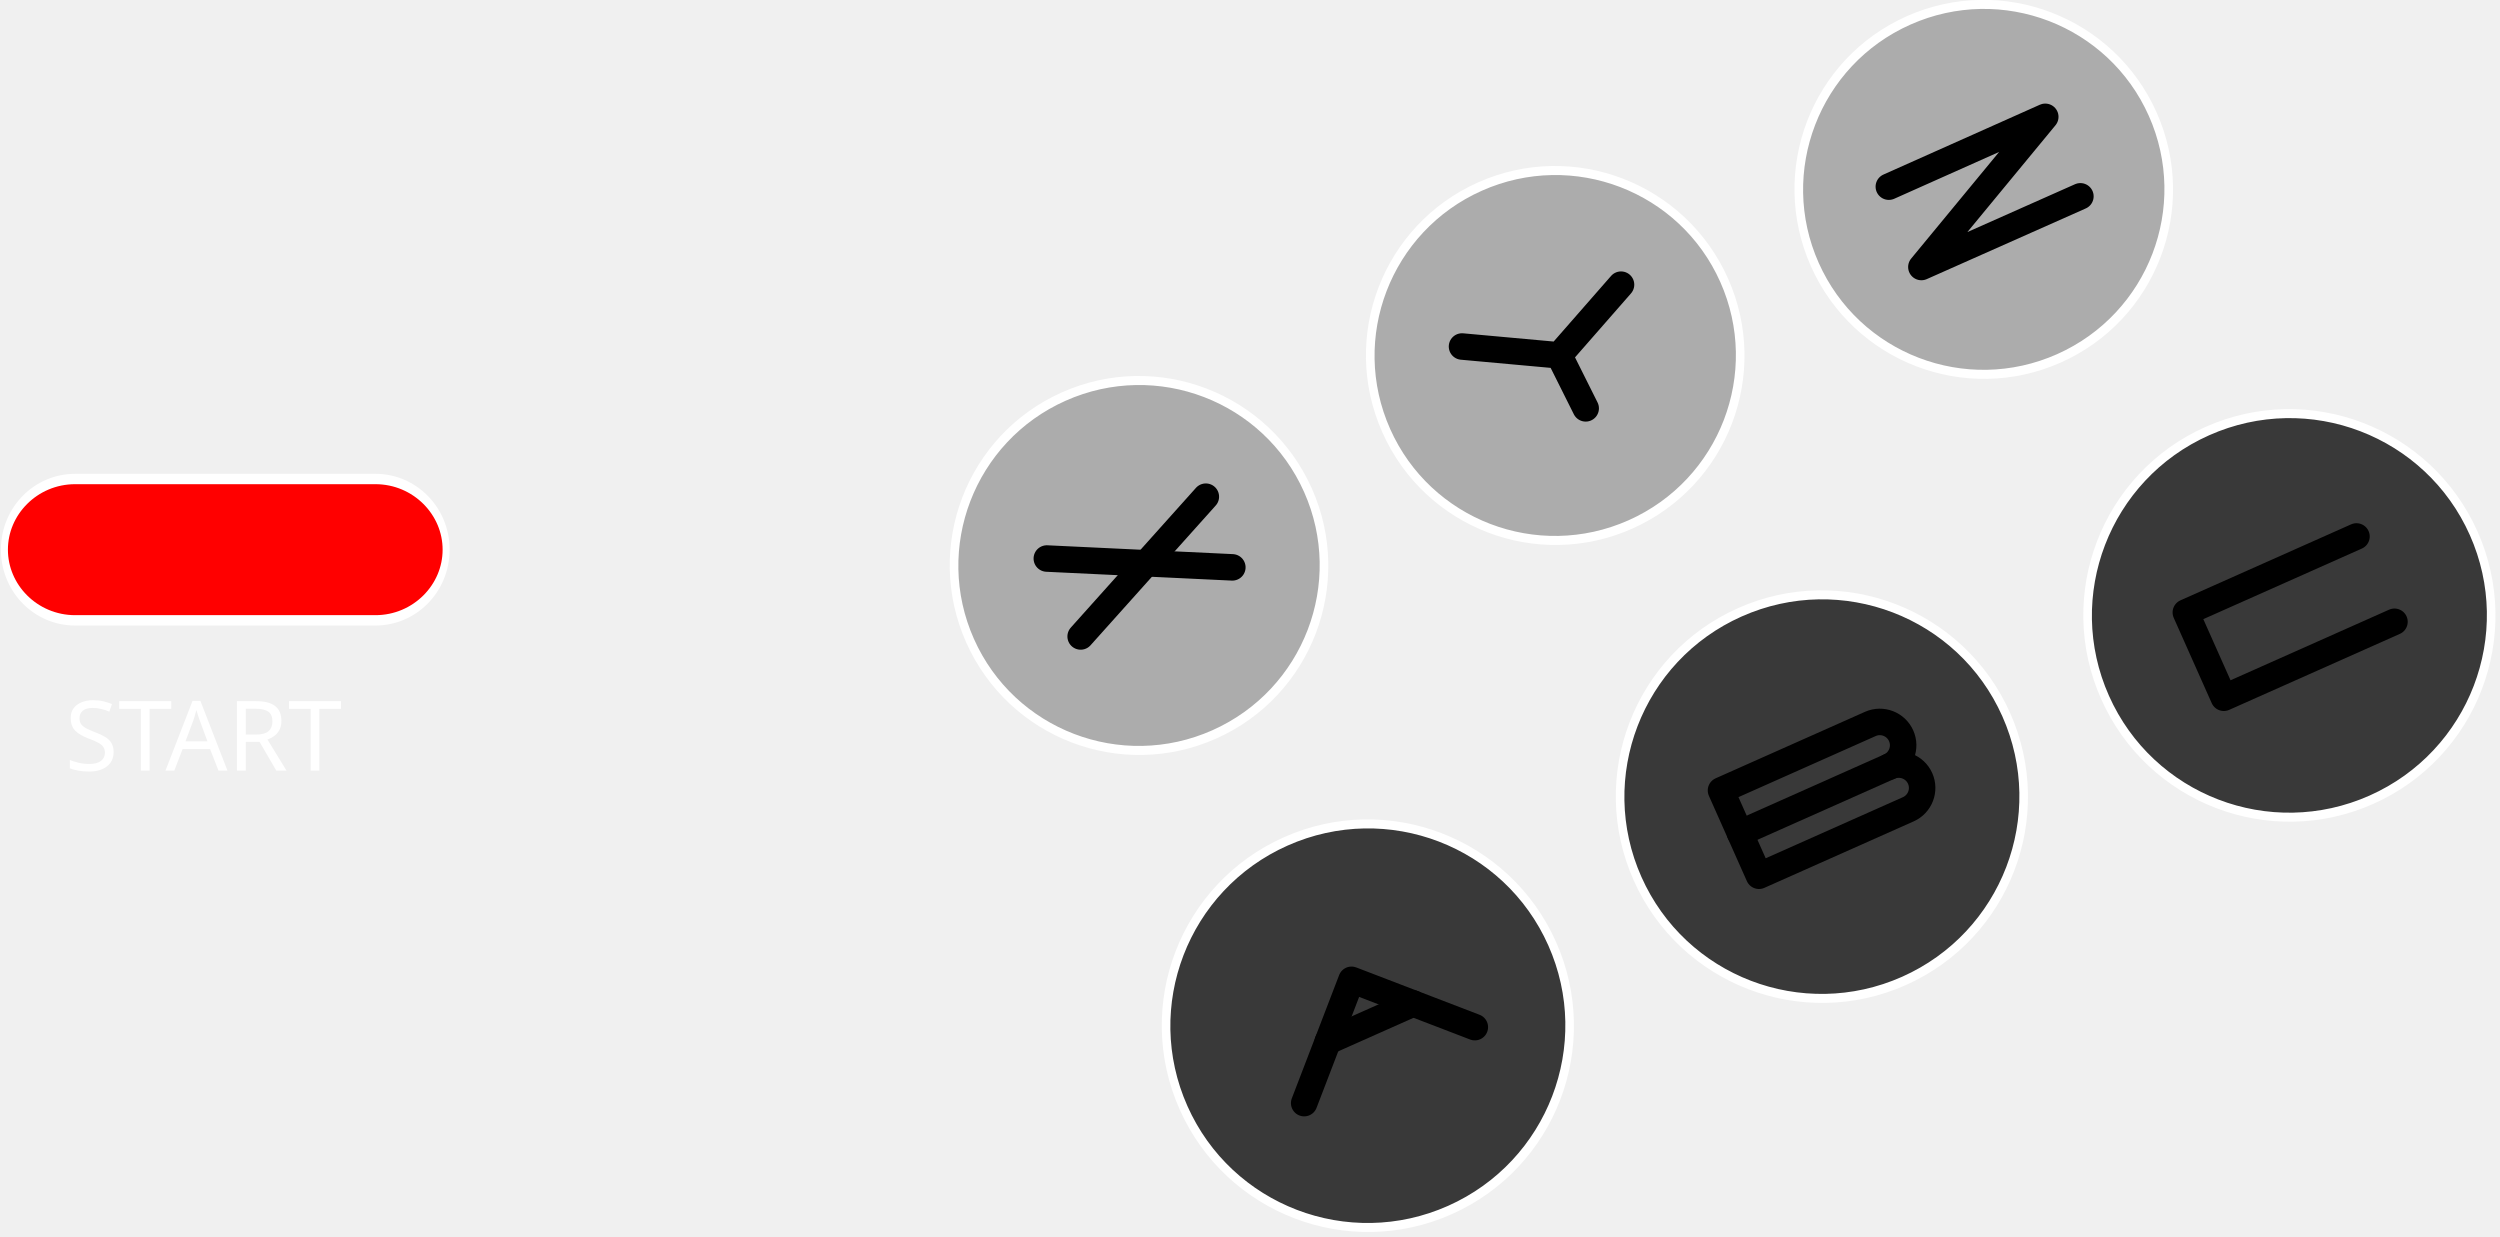
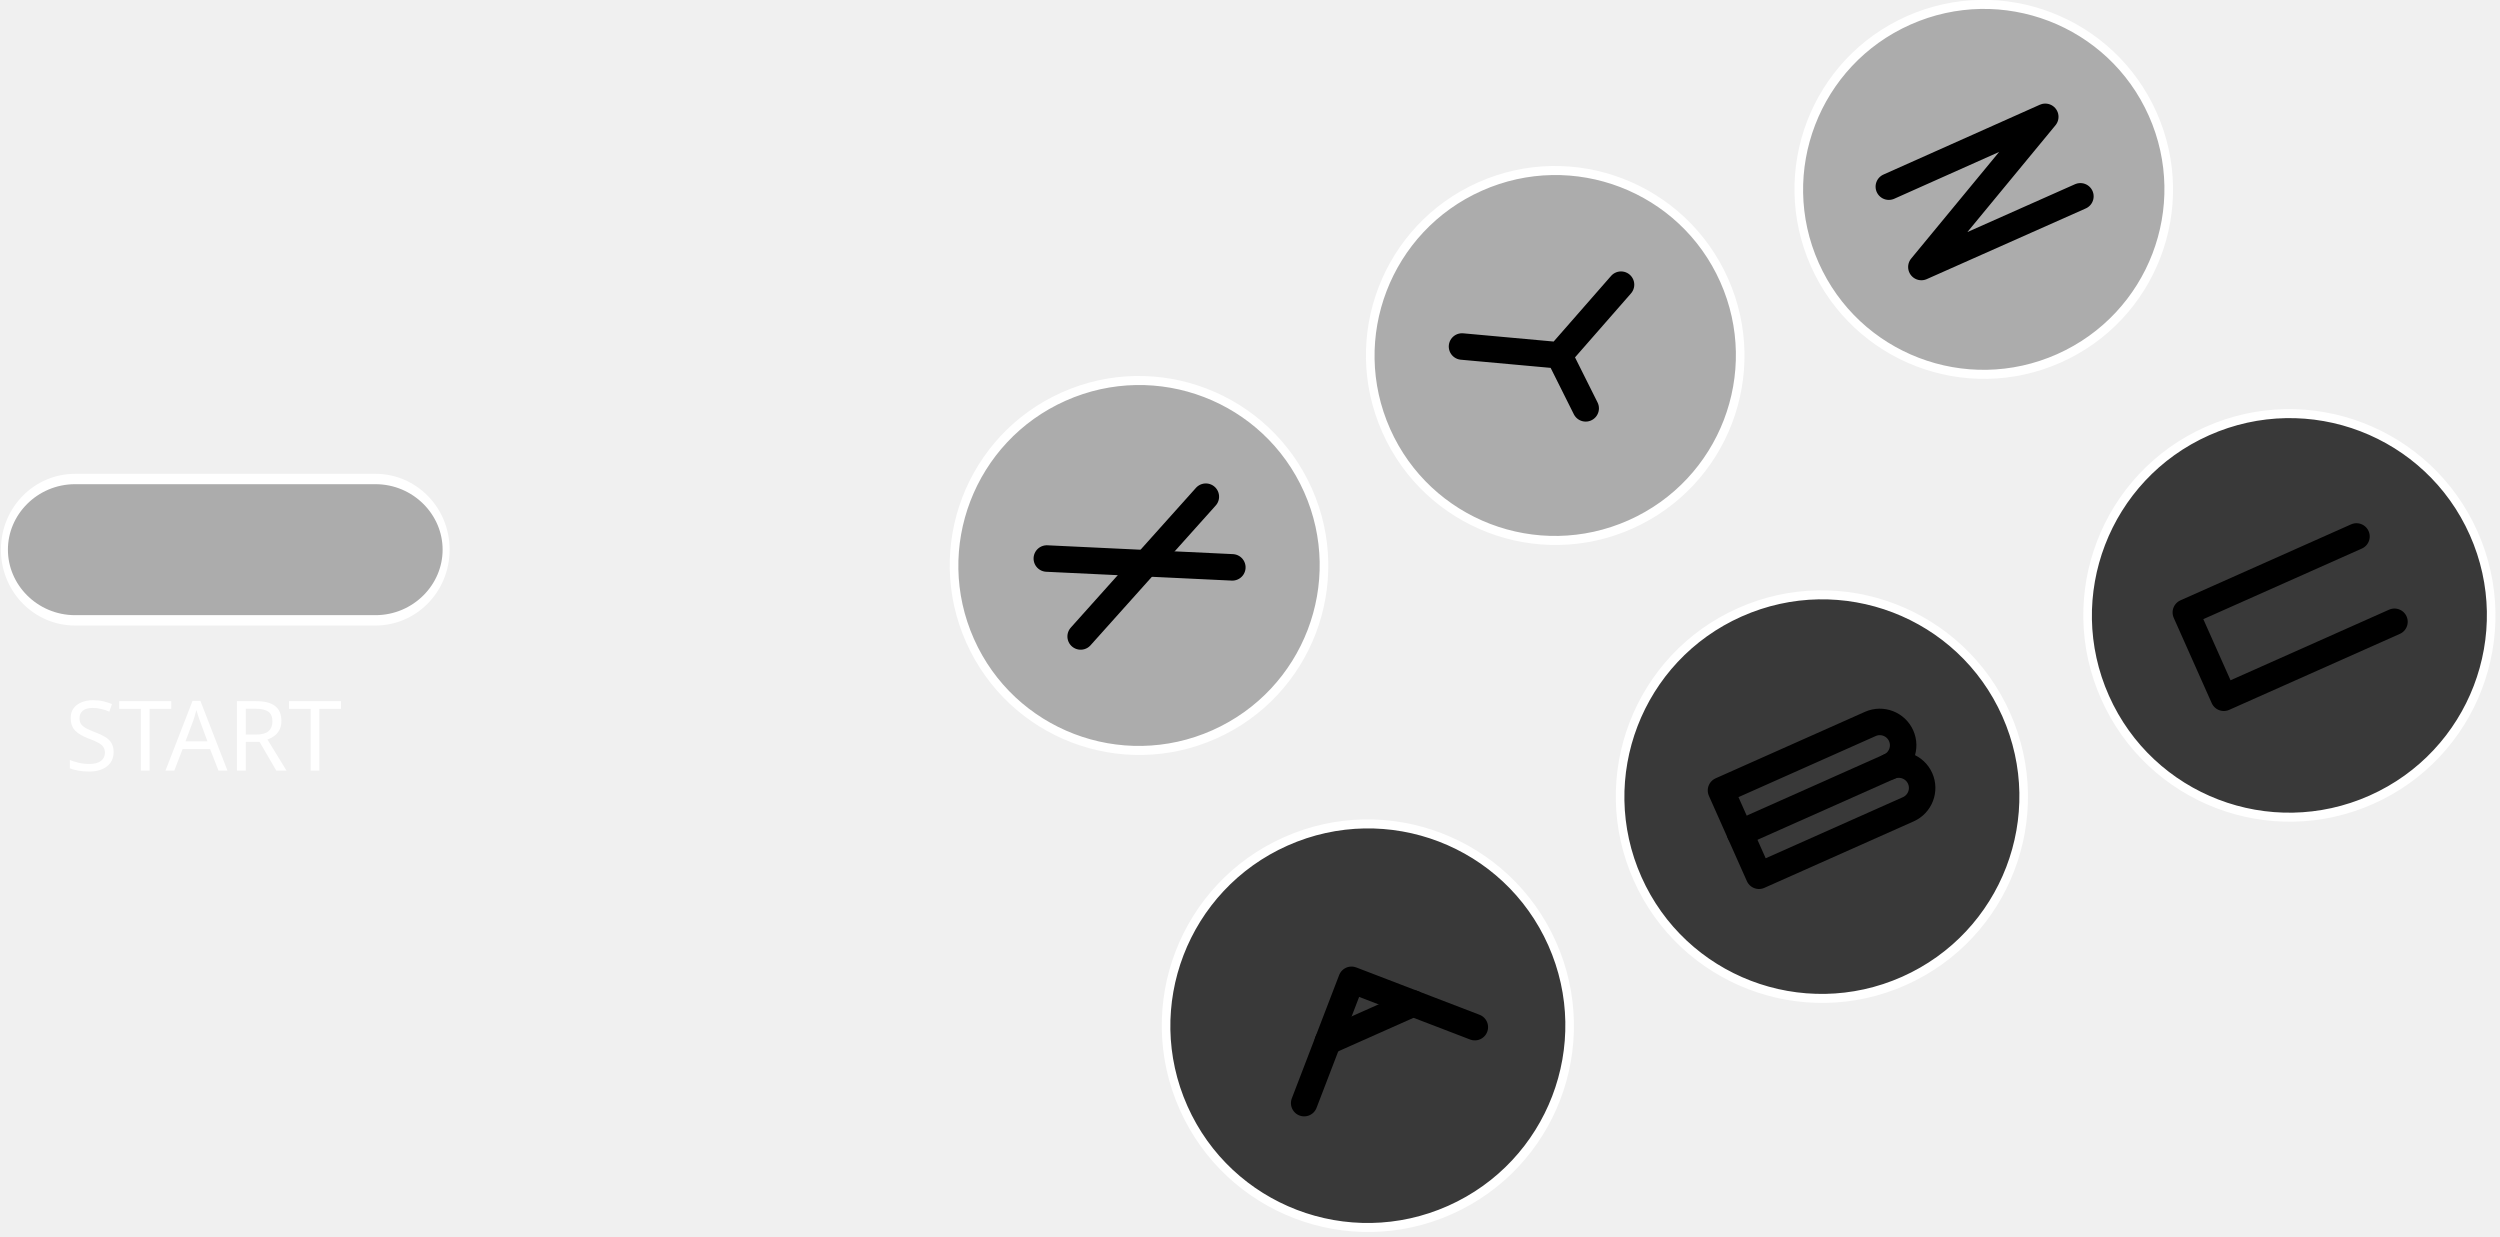
<svg xmlns="http://www.w3.org/2000/svg" width="100%" height="100%" viewBox="0 0 283 140" version="1.1" xml:space="preserve" style="fill-rule:evenodd;clip-rule:evenodd;stroke-linecap:round;stroke-linejoin:round;stroke-miterlimit:1.5;">
  <g transform="matrix(0.900901,0,0,1.33333,-348.599,-520.442)">
-     <path d="M443,437C443,433.689 439.021,431 434.12,431L396.38,431C391.479,431 387.5,433.689 387.5,437C387.5,440.311 391.479,443 396.38,443L434.12,443C439.021,443 443,440.311 443,437Z" style="fill:rgb(255,0,0);stroke:white;stroke-width:0.88px;" />
+     <path d="M443,437C443,433.689 439.021,431 434.12,431L396.38,431C391.479,431 387.5,433.689 387.5,437C387.5,440.311 391.479,443 396.38,443L434.12,443C439.021,443 443,440.311 443,437Z" style="fill:rgb(172,172,172);stroke:white;stroke-width:0.88px;" />
  </g>
  <g transform="matrix(0.834543,-0.371562,0.399529,0.897358,-352.695,-237.744)">
    <ellipse cx="350" cy="539.25" rx="25" ry="23.25" style="fill:rgb(57,57,57);stroke:white;stroke-width:1.05px;" />
  </g>
  <g transform="matrix(0.834543,-0.371562,0.399529,0.897358,-301.298,-263.676)">
    <ellipse cx="350" cy="539.25" rx="25" ry="23.25" style="fill:rgb(57,57,57);stroke:white;stroke-width:1.05px;" />
  </g>
  <g transform="matrix(0.834543,-0.371562,0.399529,0.897358,-248.377,-284.19)">
    <ellipse cx="350" cy="539.25" rx="25" ry="23.25" style="fill:rgb(57,57,57);stroke:white;stroke-width:1.05px;" />
  </g>
  <g transform="matrix(0.386362,-0.17202,0.17202,0.386362,-44.0297,71.3223)">
    <path d="M362.5,300L387.5,275L412.5,300" style="fill:none;stroke:black;stroke-width:7.09px;" />
  </g>
  <g transform="matrix(0.386362,-0.17202,0.17202,0.386362,1.00292,31.0955)">
    <path d="M362.5,337.5L362.5,312.5L406.25,312.5L406.29,312.5C409.721,312.522 412.5,315.314 412.5,318.75C412.5,322.199 409.699,325 406.25,325C409.699,325 412.5,327.801 412.5,331.25C412.5,334.699 409.699,337.5 406.25,337.5L362.5,337.5Z" style="fill:none;stroke:black;stroke-width:7.09px;" />
  </g>
  <g transform="matrix(0.386362,-0.17202,0.17202,0.386362,1.00292,31.0955)">
    <path d="M406.5,325L362.5,325" style="fill:none;stroke:black;stroke-width:7.09px;" />
  </g>
  <g transform="matrix(0.386362,-0.17202,0.17202,0.386362,-44.0297,71.3223)">
    <path d="M375,287.5L400,287.5" style="fill:none;stroke:black;stroke-width:7.09px;" />
  </g>
  <g transform="matrix(0.386362,-0.17202,0.17202,0.386362,47.1724,-3.54181)">
    <path d="M412.5,350L362.5,350L362.5,375L412.5,375" style="fill:none;stroke:black;stroke-width:7.09px;" />
  </g>
  <g transform="matrix(0.764998,-0.340599,0.366235,0.822578,-336.304,-260.353)">
    <ellipse cx="350" cy="539.25" rx="25" ry="23.25" style="fill:rgb(172,172,172);stroke:white;stroke-width:1.15px;" />
  </g>
  <g transform="matrix(0.764998,-0.340599,0.366235,0.822578,-289.19,-284.124)">
    <ellipse cx="350" cy="539.25" rx="25" ry="23.25" style="fill:rgb(172,172,172);stroke:white;stroke-width:1.15px;" />
  </g>
  <g transform="matrix(0.764998,-0.340599,0.366235,0.822578,-240.679,-302.928)">
    <ellipse cx="350" cy="539.25" rx="25" ry="23.25" style="fill:rgb(172,172,172);stroke:white;stroke-width:1.15px;" />
  </g>
  <g transform="matrix(0.354166,-0.157685,0.157685,0.354166,-53.3605,22.958)">
    <path d="M362.5,300L412.49,277.584" style="fill:none;stroke:black;stroke-width:7.74px;" />
  </g>
  <g transform="matrix(0.354166,-0.157685,0.157685,0.354166,-53.3605,22.958)">
    <path d="M362.731,275.194L411.166,299.582" style="fill:none;stroke:black;stroke-width:7.74px;" />
  </g>
  <g transform="matrix(1,0,0,1,-380.5,-190.775)">
    <path d="M594.316,211.905L612.024,204L598,221L616,213" style="fill:none;stroke:black;stroke-width:3px;" />
  </g>
  <g transform="matrix(1,0,0,1,-380.5,-190.775)">
    <path d="M546,230L557,231L564,223L557,231L560,237" style="fill:none;stroke:black;stroke-width:3px;" />
  </g>
  <g transform="matrix(1,0,0,1,-147.271,55.7111)">
    <text x="154.617px" y="31.522px" style="font-family:'MicrosoftSansSerif', 'Microsoft Sans Serif', sans-serif;font-size:11px;fill:white;">START</text>
  </g>
</svg>
